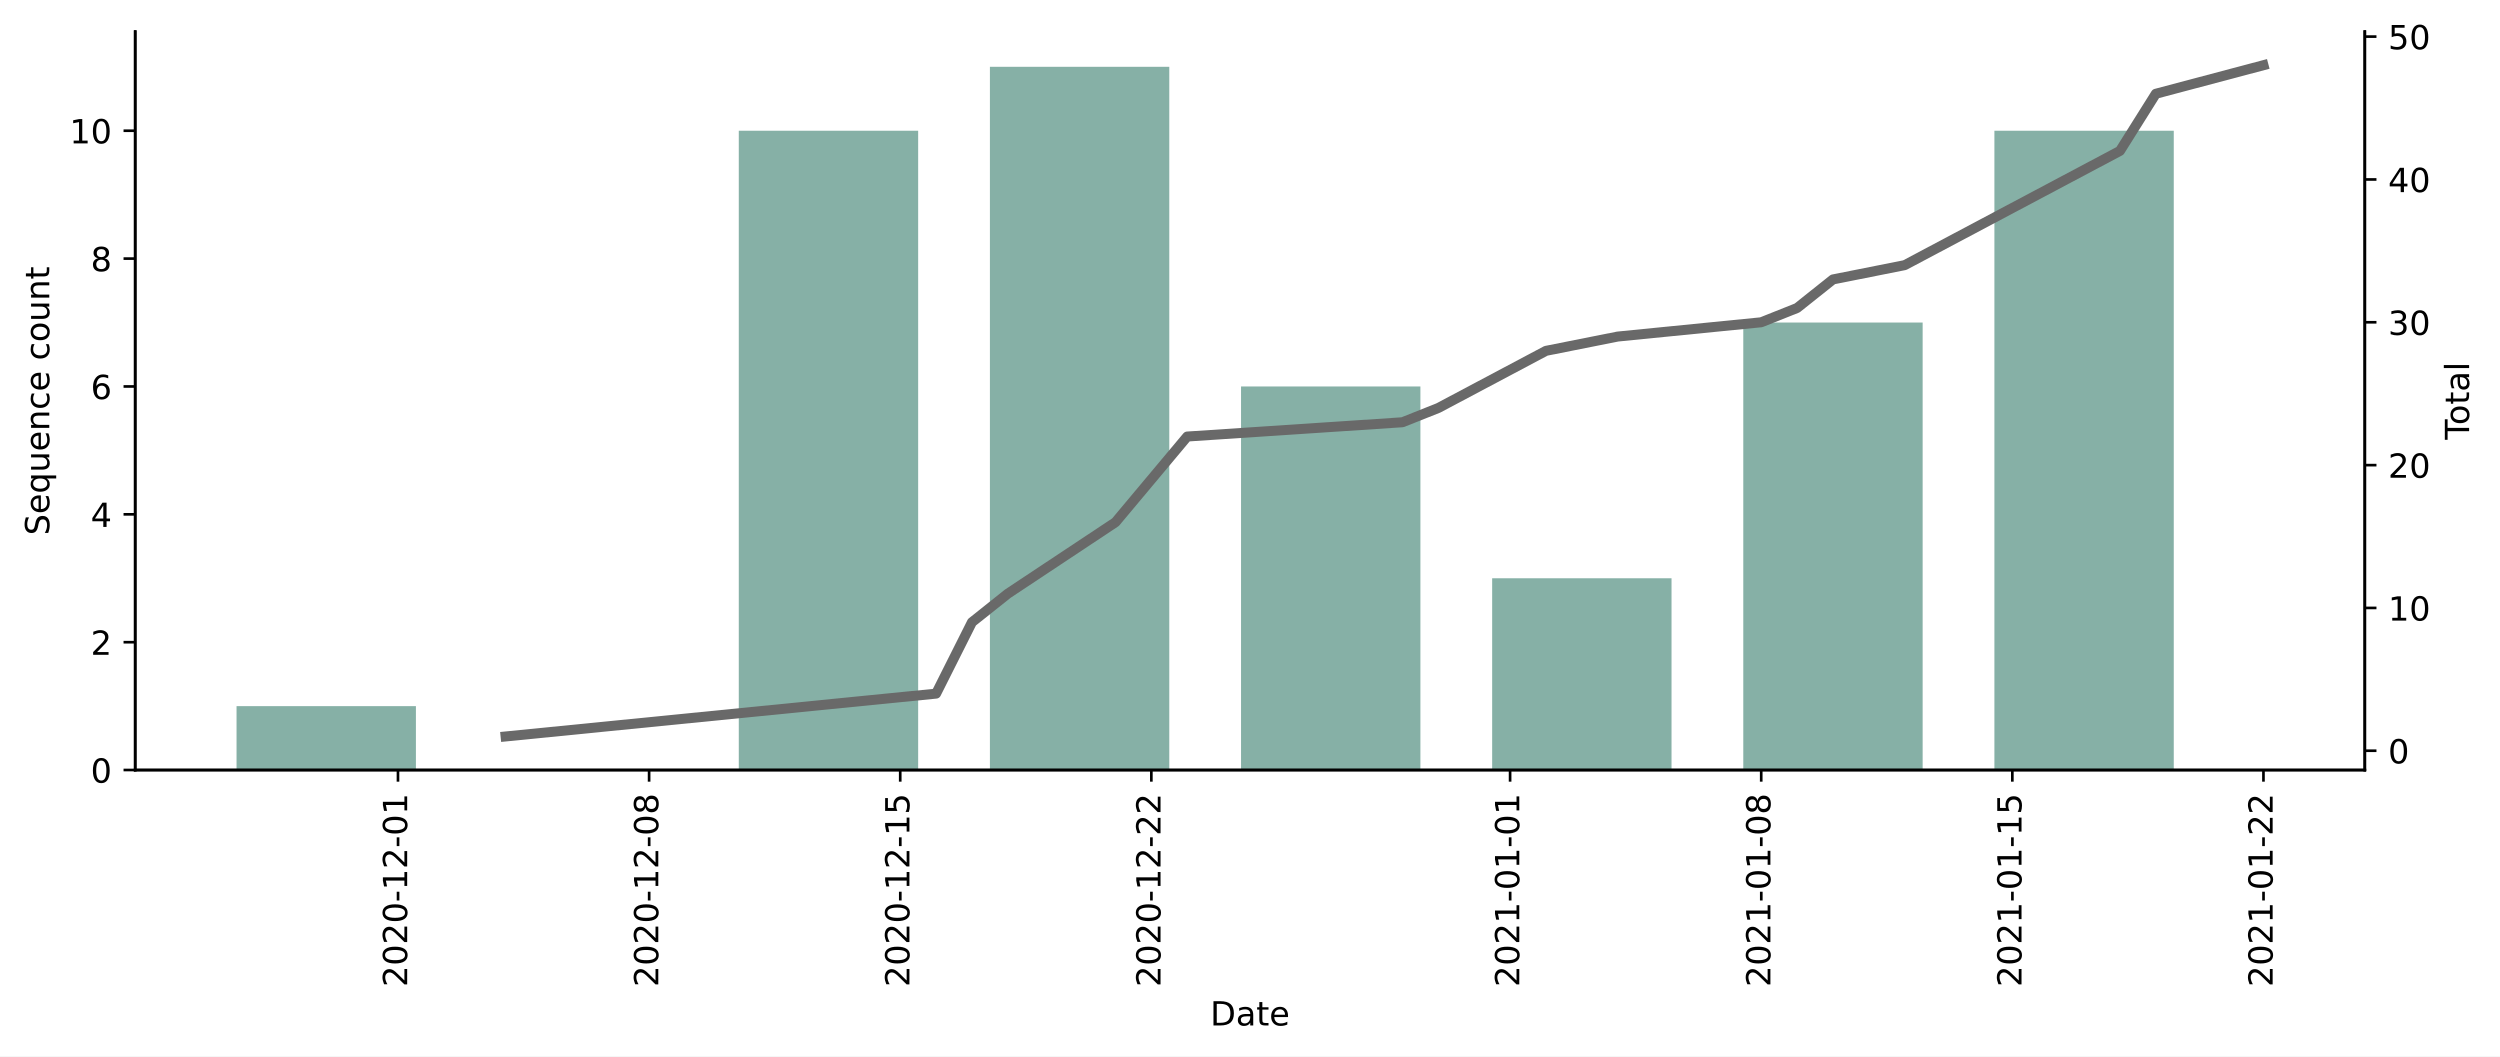
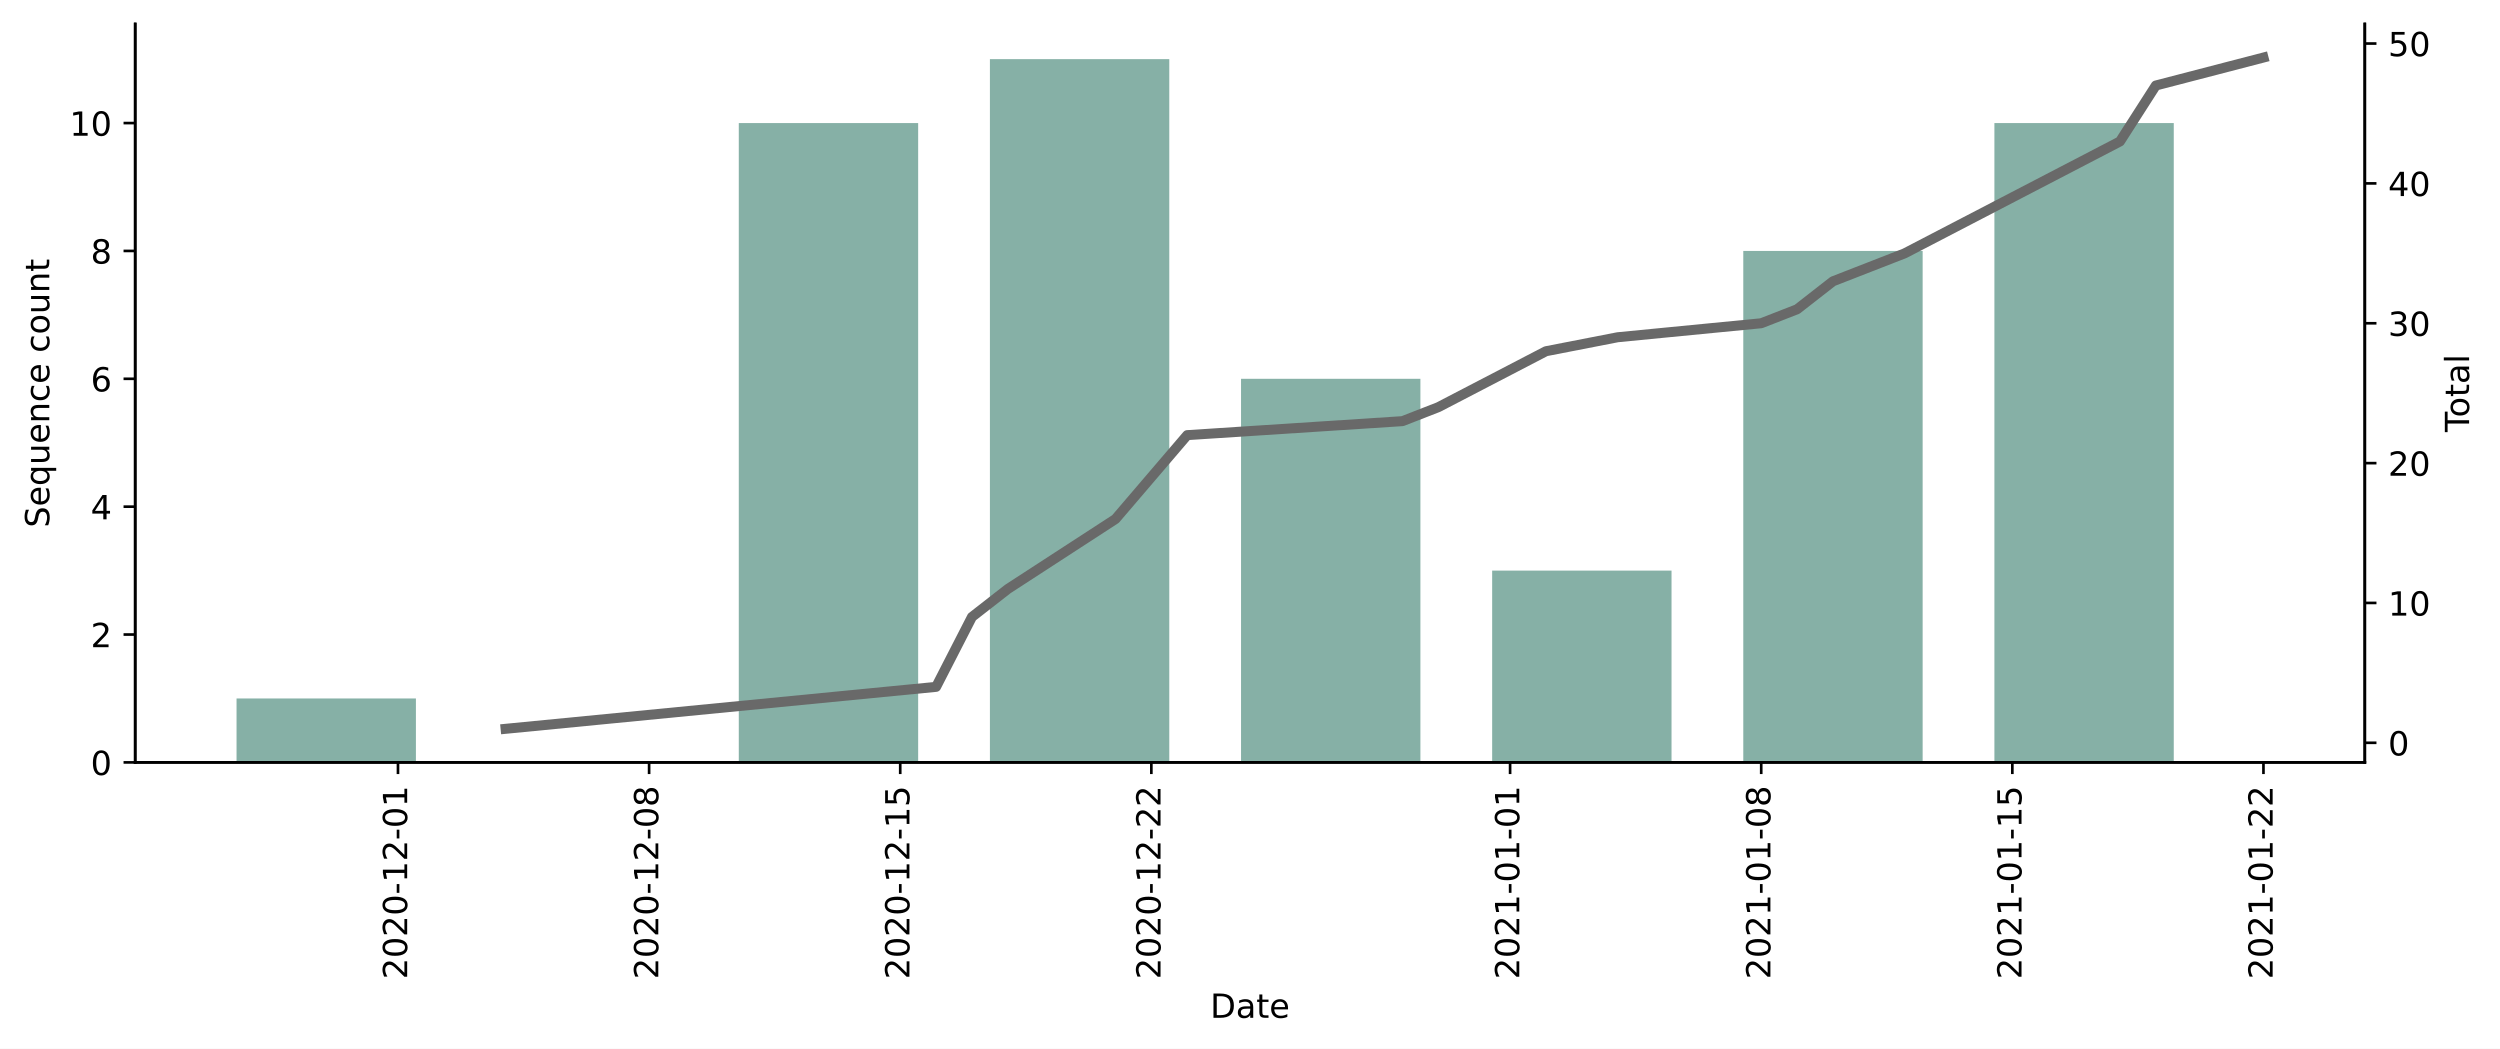
- <svg xmlns="http://www.w3.org/2000/svg" xmlns:xlink="http://www.w3.org/1999/xlink" height="317.252pt" version="1.1" viewBox="0 0 750.806 317.252" width="750.806pt">
+ <svg xmlns="http://www.w3.org/2000/svg" xmlns:xlink="http://www.w3.org/1999/xlink" height="314.954pt" version="1.1" viewBox="0 0 750.806 314.954" width="750.806pt">
  <defs>
    <style type="text/css">*{stroke-linecap:butt;stroke-linejoin:round;}</style>
  </defs>
  <g id="figure_1">
    <g id="patch_1">
-       <path d="M 0 317.252  L 750.806 317.252  L 750.806 0  L 0 0  z " style="fill:#ffffff;" />
+       <path d="M 0 314.954  L 750.806 314.954  L 750.806 0  L 0 0  z " style="fill:#ffffff;" />
    </g>
    <g id="axes_1">
      <g id="patch_2">
-         <path d="M 40.603 231.258  L 710.203 231.258  L 710.203 9.498  L 40.603 9.498  z " style="fill:#ffffff;" />
+         <path d="M 40.603 228.96  L 710.203 228.96  L 710.203 7.2  L 40.603 7.2  z " style="fill:#ffffff;" />
      </g>
      <g id="patch_3">
-         <path clip-path="url(#pc7c863f85b)" d="M 71.039 231.258  L 124.909 231.258  L 124.909 212.058  L 71.039 212.058  z " style="fill:#86b0a6;" />
+         <path clip-path="url(#p6036f2367f)" d="M 71.039 228.96  L 124.909 228.96  L 124.909 209.76  L 71.039 209.76  z " style="fill:#86b0a6;" />
      </g>
      <g id="patch_4">
-         <path clip-path="url(#pc7c863f85b)" d="M 221.875 231.258  L 275.744 231.258  L 275.744 39.258  L 221.875 39.258  z " style="fill:#86b0a6;" />
+         <path clip-path="url(#p6036f2367f)" d="M 221.875 228.96  L 275.744 228.96  L 275.744 36.96  L 221.875 36.96  z " style="fill:#86b0a6;" />
      </g>
      <g id="patch_5">
-         <path clip-path="url(#pc7c863f85b)" d="M 297.292 231.258  L 351.162 231.258  L 351.162 20.058  L 297.292 20.058  z " style="fill:#86b0a6;" />
+         <path clip-path="url(#p6036f2367f)" d="M 297.292 228.96  L 351.162 228.96  L 351.162 17.76  L 297.292 17.76  z " style="fill:#86b0a6;" />
      </g>
      <g id="patch_6">
-         <path clip-path="url(#pc7c863f85b)" d="M 372.71 231.258  L 426.579 231.258  L 426.579 116.058  L 372.71 116.058  z " style="fill:#86b0a6;" />
+         <path clip-path="url(#p6036f2367f)" d="M 372.71 228.96  L 426.579 228.96  L 426.579 113.76  L 372.71 113.76  z " style="fill:#86b0a6;" />
      </g>
      <g id="patch_7">
-         <path clip-path="url(#pc7c863f85b)" d="M 448.127 231.258  L 501.997 231.258  L 501.997 173.658  L 448.127 173.658  z " style="fill:#86b0a6;" />
+         <path clip-path="url(#p6036f2367f)" d="M 448.127 228.96  L 501.997 228.96  L 501.997 171.36  L 448.127 171.36  z " style="fill:#86b0a6;" />
      </g>
      <g id="patch_8">
-         <path clip-path="url(#pc7c863f85b)" d="M 523.545 231.258  L 577.414 231.258  L 577.414 96.858  L 523.545 96.858  z " style="fill:#86b0a6;" />
+         <path clip-path="url(#p6036f2367f)" d="M 523.545 228.96  L 577.414 228.96  L 577.414 75.36  L 523.545 75.36  z " style="fill:#86b0a6;" />
      </g>
      <g id="patch_9">
-         <path clip-path="url(#pc7c863f85b)" d="M 598.962 231.258  L 652.832 231.258  L 652.832 39.258  L 598.962 39.258  z " style="fill:#86b0a6;" />
+         <path clip-path="url(#p6036f2367f)" d="M 598.962 228.96  L 652.832 228.96  L 652.832 36.96  L 598.962 36.96  z " style="fill:#86b0a6;" />
      </g>
      <g id="matplotlib.axis_1">
        <g id="xtick_1">
          <g id="line2d_1">
            <defs>
-               <path d="M 0 0  L 0 3.5  " id="m202fbefac2" style="stroke:#000000;stroke-width:0.8;" />
-             </defs>
-             <g>
-               <use style="stroke:#000000;stroke-width:0.8;" x="119.522" xlink:href="#m202fbefac2" y="231.258" />
+               <path d="M 0 0  L 0 3.5  " id="md648a9827d" style="stroke:#000000;stroke-width:0.8;" />
+             </defs>
+             <g>
+               <use style="stroke:#000000;stroke-width:0.8;" x="119.522" xlink:href="#md648a9827d" y="228.96" />
            </g>
          </g>
          <g id="text_1">
-             <g transform="translate(122.2816 296.3736)rotate(-90)scale(0.1 -0.1)">
+             <g transform="translate(122.2816 294.0756)rotate(-90)scale(0.1 -0.1)">
              <defs>
                <path d="M 19.188 8.297  L 53.609 8.297  L 53.609 0  L 7.328 0  L 7.328 8.297  Q 12.938 14.109 22.625 23.891  Q 32.328 33.688 34.812 36.531  Q 39.547 41.844 41.422 45.531  Q 43.312 49.219 43.312 52.781  Q 43.312 58.594 39.234 62.25  Q 35.156 65.922 28.609 65.922  Q 23.969 65.922 18.812 64.312  Q 13.672 62.703 7.812 59.422  L 7.812 69.391  Q 13.766 71.781 18.938 73  Q 24.125 74.219 28.422 74.219  Q 39.75 74.219 46.484 68.547  Q 53.219 62.891 53.219 53.422  Q 53.219 48.922 51.531 44.891  Q 49.859 40.875 45.406 35.406  Q 44.188 33.984 37.641 27.219  Q 31.109 20.453 19.188 8.297  z " id="DejaVuSans-50" />
                <path d="M 31.781 66.406  Q 24.172 66.406 20.328 58.906  Q 16.5 51.422 16.5 36.375  Q 16.5 21.391 20.328 13.891  Q 24.172 6.391 31.781 6.391  Q 39.453 6.391 43.281 13.891  Q 47.125 21.391 47.125 36.375  Q 47.125 51.422 43.281 58.906  Q 39.453 66.406 31.781 66.406  z M 31.781 74.219  Q 44.047 74.219 50.516 64.516  Q 56.984 54.828 56.984 36.375  Q 56.984 17.969 50.516 8.266  Q 44.047 -1.422 31.781 -1.422  Q 19.531 -1.422 13.062 8.266  Q 6.594 17.969 6.594 36.375  Q 6.594 54.828 13.062 64.516  Q 19.531 74.219 31.781 74.219  z " id="DejaVuSans-48" />
                <path d="M 4.891 31.391  L 31.203 31.391  L 31.203 23.391  L 4.891 23.391  z " id="DejaVuSans-45" />
                <path d="M 12.406 8.297  L 28.516 8.297  L 28.516 63.922  L 10.984 60.406  L 10.984 69.391  L 28.422 72.906  L 38.281 72.906  L 38.281 8.297  L 54.391 8.297  L 54.391 0  L 12.406 0  z " id="DejaVuSans-49" />
              </defs>
              <use xlink:href="#DejaVuSans-50" />
              <use x="63.623" xlink:href="#DejaVuSans-48" />
              <use x="127.246" xlink:href="#DejaVuSans-50" />
              <use x="190.869" xlink:href="#DejaVuSans-48" />
              <use x="254.492" xlink:href="#DejaVuSans-45" />
              <use x="290.576" xlink:href="#DejaVuSans-49" />
              <use x="354.199" xlink:href="#DejaVuSans-50" />
              <use x="417.822" xlink:href="#DejaVuSans-45" />
              <use x="453.906" xlink:href="#DejaVuSans-48" />
              <use x="517.529" xlink:href="#DejaVuSans-49" />
            </g>
          </g>
        </g>
        <g id="xtick_2">
          <g id="line2d_2">
            <g>
-               <use style="stroke:#000000;stroke-width:0.8;" x="194.94" xlink:href="#m202fbefac2" y="231.258" />
+               <use style="stroke:#000000;stroke-width:0.8;" x="194.94" xlink:href="#md648a9827d" y="228.96" />
            </g>
          </g>
          <g id="text_2">
-             <g transform="translate(197.6991 296.3736)rotate(-90)scale(0.1 -0.1)">
+             <g transform="translate(197.6991 294.0756)rotate(-90)scale(0.1 -0.1)">
              <defs>
                <path d="M 31.781 34.625  Q 24.75 34.625 20.719 30.859  Q 16.703 27.094 16.703 20.516  Q 16.703 13.922 20.719 10.156  Q 24.75 6.391 31.781 6.391  Q 38.812 6.391 42.859 10.172  Q 46.922 13.969 46.922 20.516  Q 46.922 27.094 42.891 30.859  Q 38.875 34.625 31.781 34.625  z M 21.922 38.812  Q 15.578 40.375 12.031 44.719  Q 8.5 49.078 8.5 55.328  Q 8.5 64.062 14.719 69.141  Q 20.953 74.219 31.781 74.219  Q 42.672 74.219 48.875 69.141  Q 55.078 64.062 55.078 55.328  Q 55.078 49.078 51.531 44.719  Q 48 40.375 41.703 38.812  Q 48.828 37.156 52.797 32.312  Q 56.781 27.484 56.781 20.516  Q 56.781 9.906 50.312 4.234  Q 43.844 -1.422 31.781 -1.422  Q 19.734 -1.422 13.25 4.234  Q 6.781 9.906 6.781 20.516  Q 6.781 27.484 10.781 32.312  Q 14.797 37.156 21.922 38.812  z M 18.312 54.391  Q 18.312 48.734 21.844 45.562  Q 25.391 42.391 31.781 42.391  Q 38.141 42.391 41.719 45.562  Q 45.312 48.734 45.312 54.391  Q 45.312 60.062 41.719 63.234  Q 38.141 66.406 31.781 66.406  Q 25.391 66.406 21.844 63.234  Q 18.312 60.062 18.312 54.391  z " id="DejaVuSans-56" />
              </defs>
              <use xlink:href="#DejaVuSans-50" />
              <use x="63.623" xlink:href="#DejaVuSans-48" />
              <use x="127.246" xlink:href="#DejaVuSans-50" />
              <use x="190.869" xlink:href="#DejaVuSans-48" />
              <use x="254.492" xlink:href="#DejaVuSans-45" />
              <use x="290.576" xlink:href="#DejaVuSans-49" />
              <use x="354.199" xlink:href="#DejaVuSans-50" />
              <use x="417.822" xlink:href="#DejaVuSans-45" />
              <use x="453.906" xlink:href="#DejaVuSans-48" />
              <use x="517.529" xlink:href="#DejaVuSans-56" />
            </g>
          </g>
        </g>
        <g id="xtick_3">
          <g id="line2d_3">
            <g>
-               <use style="stroke:#000000;stroke-width:0.8;" x="270.357" xlink:href="#m202fbefac2" y="231.258" />
+               <use style="stroke:#000000;stroke-width:0.8;" x="270.357" xlink:href="#md648a9827d" y="228.96" />
            </g>
          </g>
          <g id="text_3">
-             <g transform="translate(273.1166 296.3736)rotate(-90)scale(0.1 -0.1)">
+             <g transform="translate(273.1166 294.0756)rotate(-90)scale(0.1 -0.1)">
              <defs>
                <path d="M 10.797 72.906  L 49.516 72.906  L 49.516 64.594  L 19.828 64.594  L 19.828 46.734  Q 21.969 47.469 24.109 47.828  Q 26.266 48.188 28.422 48.188  Q 40.625 48.188 47.75 41.5  Q 54.891 34.812 54.891 23.391  Q 54.891 11.625 47.562 5.094  Q 40.234 -1.422 26.906 -1.422  Q 22.312 -1.422 17.547 -0.641  Q 12.797 0.141 7.719 1.703  L 7.719 11.625  Q 12.109 9.234 16.797 8.062  Q 21.484 6.891 26.703 6.891  Q 35.156 6.891 40.078 11.328  Q 45.016 15.766 45.016 23.391  Q 45.016 31 40.078 35.438  Q 35.156 39.891 26.703 39.891  Q 22.75 39.891 18.812 39.016  Q 14.891 38.141 10.797 36.281  z " id="DejaVuSans-53" />
              </defs>
              <use xlink:href="#DejaVuSans-50" />
              <use x="63.623" xlink:href="#DejaVuSans-48" />
              <use x="127.246" xlink:href="#DejaVuSans-50" />
              <use x="190.869" xlink:href="#DejaVuSans-48" />
              <use x="254.492" xlink:href="#DejaVuSans-45" />
              <use x="290.576" xlink:href="#DejaVuSans-49" />
              <use x="354.199" xlink:href="#DejaVuSans-50" />
              <use x="417.822" xlink:href="#DejaVuSans-45" />
              <use x="453.906" xlink:href="#DejaVuSans-49" />
              <use x="517.529" xlink:href="#DejaVuSans-53" />
            </g>
          </g>
        </g>
        <g id="xtick_4">
          <g id="line2d_4">
            <g>
-               <use style="stroke:#000000;stroke-width:0.8;" x="345.775" xlink:href="#m202fbefac2" y="231.258" />
+               <use style="stroke:#000000;stroke-width:0.8;" x="345.775" xlink:href="#md648a9827d" y="228.96" />
            </g>
          </g>
          <g id="text_4">
-             <g transform="translate(348.5342 296.3736)rotate(-90)scale(0.1 -0.1)">
+             <g transform="translate(348.5342 294.0756)rotate(-90)scale(0.1 -0.1)">
              <use xlink:href="#DejaVuSans-50" />
              <use x="63.623" xlink:href="#DejaVuSans-48" />
              <use x="127.246" xlink:href="#DejaVuSans-50" />
              <use x="190.869" xlink:href="#DejaVuSans-48" />
              <use x="254.492" xlink:href="#DejaVuSans-45" />
              <use x="290.576" xlink:href="#DejaVuSans-49" />
              <use x="354.199" xlink:href="#DejaVuSans-50" />
              <use x="417.822" xlink:href="#DejaVuSans-45" />
              <use x="453.906" xlink:href="#DejaVuSans-50" />
              <use x="517.529" xlink:href="#DejaVuSans-50" />
            </g>
          </g>
        </g>
        <g id="xtick_5">
          <g id="line2d_5">
            <g>
-               <use style="stroke:#000000;stroke-width:0.8;" x="453.514" xlink:href="#m202fbefac2" y="231.258" />
+               <use style="stroke:#000000;stroke-width:0.8;" x="453.514" xlink:href="#md648a9827d" y="228.96" />
            </g>
          </g>
          <g id="text_5">
-             <g transform="translate(456.2735 296.3736)rotate(-90)scale(0.1 -0.1)">
+             <g transform="translate(456.2735 294.0756)rotate(-90)scale(0.1 -0.1)">
              <use xlink:href="#DejaVuSans-50" />
              <use x="63.623" xlink:href="#DejaVuSans-48" />
              <use x="127.246" xlink:href="#DejaVuSans-50" />
              <use x="190.869" xlink:href="#DejaVuSans-49" />
              <use x="254.492" xlink:href="#DejaVuSans-45" />
              <use x="290.576" xlink:href="#DejaVuSans-48" />
              <use x="354.199" xlink:href="#DejaVuSans-49" />
              <use x="417.822" xlink:href="#DejaVuSans-45" />
              <use x="453.906" xlink:href="#DejaVuSans-48" />
              <use x="517.529" xlink:href="#DejaVuSans-49" />
            </g>
          </g>
        </g>
        <g id="xtick_6">
          <g id="line2d_6">
            <g>
-               <use style="stroke:#000000;stroke-width:0.8;" x="528.932" xlink:href="#m202fbefac2" y="231.258" />
+               <use style="stroke:#000000;stroke-width:0.8;" x="528.932" xlink:href="#md648a9827d" y="228.96" />
            </g>
          </g>
          <g id="text_6">
-             <g transform="translate(531.6911 296.3736)rotate(-90)scale(0.1 -0.1)">
+             <g transform="translate(531.6911 294.0756)rotate(-90)scale(0.1 -0.1)">
              <use xlink:href="#DejaVuSans-50" />
              <use x="63.623" xlink:href="#DejaVuSans-48" />
              <use x="127.246" xlink:href="#DejaVuSans-50" />
              <use x="190.869" xlink:href="#DejaVuSans-49" />
              <use x="254.492" xlink:href="#DejaVuSans-45" />
              <use x="290.576" xlink:href="#DejaVuSans-48" />
              <use x="354.199" xlink:href="#DejaVuSans-49" />
              <use x="417.822" xlink:href="#DejaVuSans-45" />
              <use x="453.906" xlink:href="#DejaVuSans-48" />
              <use x="517.529" xlink:href="#DejaVuSans-56" />
            </g>
          </g>
        </g>
        <g id="xtick_7">
          <g id="line2d_7">
            <g>
-               <use style="stroke:#000000;stroke-width:0.8;" x="604.349" xlink:href="#m202fbefac2" y="231.258" />
+               <use style="stroke:#000000;stroke-width:0.8;" x="604.349" xlink:href="#md648a9827d" y="228.96" />
            </g>
          </g>
          <g id="text_7">
-             <g transform="translate(607.1086 296.3736)rotate(-90)scale(0.1 -0.1)">
+             <g transform="translate(607.1086 294.0756)rotate(-90)scale(0.1 -0.1)">
              <use xlink:href="#DejaVuSans-50" />
              <use x="63.623" xlink:href="#DejaVuSans-48" />
              <use x="127.246" xlink:href="#DejaVuSans-50" />
              <use x="190.869" xlink:href="#DejaVuSans-49" />
              <use x="254.492" xlink:href="#DejaVuSans-45" />
              <use x="290.576" xlink:href="#DejaVuSans-48" />
              <use x="354.199" xlink:href="#DejaVuSans-49" />
              <use x="417.822" xlink:href="#DejaVuSans-45" />
              <use x="453.906" xlink:href="#DejaVuSans-49" />
              <use x="517.529" xlink:href="#DejaVuSans-53" />
            </g>
          </g>
        </g>
        <g id="xtick_8">
          <g id="line2d_8">
            <g>
-               <use style="stroke:#000000;stroke-width:0.8;" x="679.767" xlink:href="#m202fbefac2" y="231.258" />
+               <use style="stroke:#000000;stroke-width:0.8;" x="679.767" xlink:href="#md648a9827d" y="228.96" />
            </g>
          </g>
          <g id="text_8">
-             <g transform="translate(682.5261 296.3736)rotate(-90)scale(0.1 -0.1)">
+             <g transform="translate(682.5261 294.0756)rotate(-90)scale(0.1 -0.1)">
              <use xlink:href="#DejaVuSans-50" />
              <use x="63.623" xlink:href="#DejaVuSans-48" />
              <use x="127.246" xlink:href="#DejaVuSans-50" />
              <use x="190.869" xlink:href="#DejaVuSans-49" />
              <use x="254.492" xlink:href="#DejaVuSans-45" />
              <use x="290.576" xlink:href="#DejaVuSans-48" />
              <use x="354.199" xlink:href="#DejaVuSans-49" />
              <use x="417.822" xlink:href="#DejaVuSans-45" />
              <use x="453.906" xlink:href="#DejaVuSans-50" />
              <use x="517.529" xlink:href="#DejaVuSans-50" />
            </g>
          </g>
        </g>
        <g id="text_9">
-           <g transform="translate(363.4523 307.972)scale(0.1 -0.1)">
+           <g transform="translate(363.4523 305.6741)scale(0.1 -0.1)">
            <defs>
              <path d="M 19.672 64.797  L 19.672 8.109  L 31.594 8.109  Q 46.688 8.109 53.688 14.938  Q 60.688 21.781 60.688 36.531  Q 60.688 51.172 53.688 57.984  Q 46.688 64.797 31.594 64.797  z M 9.812 72.906  L 30.078 72.906  Q 51.266 72.906 61.172 64.094  Q 71.094 55.281 71.094 36.531  Q 71.094 17.672 61.125 8.828  Q 51.172 0 30.078 0  L 9.812 0  z " id="DejaVuSans-68" />
              <path d="M 34.281 27.484  Q 23.391 27.484 19.188 25  Q 14.984 22.516 14.984 16.5  Q 14.984 11.719 18.141 8.906  Q 21.297 6.109 26.703 6.109  Q 34.188 6.109 38.703 11.406  Q 43.219 16.703 43.219 25.484  L 43.219 27.484  z M 52.203 31.203  L 52.203 0  L 43.219 0  L 43.219 8.297  Q 40.141 3.328 35.547 0.953  Q 30.953 -1.422 24.312 -1.422  Q 15.922 -1.422 10.953 3.297  Q 6 8.016 6 15.922  Q 6 25.141 12.172 29.828  Q 18.359 34.516 30.609 34.516  L 43.219 34.516  L 43.219 35.406  Q 43.219 41.609 39.141 45  Q 35.062 48.391 27.688 48.391  Q 23 48.391 18.547 47.266  Q 14.109 46.141 10.016 43.891  L 10.016 52.203  Q 14.938 54.109 19.578 55.047  Q 24.219 56 28.609 56  Q 40.484 56 46.344 49.844  Q 52.203 43.703 52.203 31.203  z " id="DejaVuSans-97" />
              <path d="M 18.312 70.219  L 18.312 54.688  L 36.812 54.688  L 36.812 47.703  L 18.312 47.703  L 18.312 18.016  Q 18.312 11.328 20.141 9.422  Q 21.969 7.516 27.594 7.516  L 36.812 7.516  L 36.812 0  L 27.594 0  Q 17.188 0 13.234 3.875  Q 9.281 7.766 9.281 18.016  L 9.281 47.703  L 2.688 47.703  L 2.688 54.688  L 9.281 54.688  L 9.281 70.219  z " id="DejaVuSans-116" />
              <path d="M 56.203 29.594  L 56.203 25.203  L 14.891 25.203  Q 15.484 15.922 20.484 11.062  Q 25.484 6.203 34.422 6.203  Q 39.594 6.203 44.453 7.469  Q 49.312 8.734 54.109 11.281  L 54.109 2.781  Q 49.266 0.734 44.188 -0.344  Q 39.109 -1.422 33.891 -1.422  Q 20.797 -1.422 13.156 6.188  Q 5.516 13.812 5.516 26.812  Q 5.516 40.234 12.766 48.109  Q 20.016 56 32.328 56  Q 43.359 56 49.781 48.891  Q 56.203 41.797 56.203 29.594  z M 47.219 32.234  Q 47.125 39.594 43.094 43.984  Q 39.062 48.391 32.422 48.391  Q 24.906 48.391 20.391 44.141  Q 15.875 39.891 15.188 32.172  z " id="DejaVuSans-101" />
            </defs>
            <use xlink:href="#DejaVuSans-68" />
            <use x="77.002" xlink:href="#DejaVuSans-97" />
            <use x="138.281" xlink:href="#DejaVuSans-116" />
            <use x="177.49" xlink:href="#DejaVuSans-101" />
          </g>
        </g>
      </g>
      <g id="matplotlib.axis_2">
        <g id="ytick_1">
          <g id="line2d_9">
            <defs>
-               <path d="M 0 0  L -3.5 0  " id="m7f5819f929" style="stroke:#000000;stroke-width:0.8;" />
-             </defs>
-             <g>
-               <use style="stroke:#000000;stroke-width:0.8;" x="40.603" xlink:href="#m7f5819f929" y="231.258" />
+               <path d="M 0 0  L -3.5 0  " id="m271f91cf0e" style="stroke:#000000;stroke-width:0.8;" />
+             </defs>
+             <g>
+               <use style="stroke:#000000;stroke-width:0.8;" x="40.603" xlink:href="#m271f91cf0e" y="228.96" />
            </g>
          </g>
          <g id="text_10">
-             <g transform="translate(27.24063 235.0572)scale(0.1 -0.1)">
+             <g transform="translate(27.24063 232.7592)scale(0.1 -0.1)">
              <use xlink:href="#DejaVuSans-48" />
            </g>
          </g>
        </g>
        <g id="ytick_2">
          <g id="line2d_10">
            <g>
-               <use style="stroke:#000000;stroke-width:0.8;" x="40.603" xlink:href="#m7f5819f929" y="192.858" />
+               <use style="stroke:#000000;stroke-width:0.8;" x="40.603" xlink:href="#m271f91cf0e" y="190.56" />
            </g>
          </g>
          <g id="text_11">
-             <g transform="translate(27.24063 196.6572)scale(0.1 -0.1)">
+             <g transform="translate(27.24063 194.3592)scale(0.1 -0.1)">
              <use xlink:href="#DejaVuSans-50" />
            </g>
          </g>
        </g>
        <g id="ytick_3">
          <g id="line2d_11">
            <g>
-               <use style="stroke:#000000;stroke-width:0.8;" x="40.603" xlink:href="#m7f5819f929" y="154.458" />
+               <use style="stroke:#000000;stroke-width:0.8;" x="40.603" xlink:href="#m271f91cf0e" y="152.16" />
            </g>
          </g>
          <g id="text_12">
-             <g transform="translate(27.24063 158.2572)scale(0.1 -0.1)">
+             <g transform="translate(27.24063 155.9592)scale(0.1 -0.1)">
              <defs>
                <path d="M 37.797 64.312  L 12.891 25.391  L 37.797 25.391  z M 35.203 72.906  L 47.609 72.906  L 47.609 25.391  L 58.016 25.391  L 58.016 17.188  L 47.609 17.188  L 47.609 0  L 37.797 0  L 37.797 17.188  L 4.891 17.188  L 4.891 26.703  z " id="DejaVuSans-52" />
              </defs>
              <use xlink:href="#DejaVuSans-52" />
            </g>
          </g>
        </g>
        <g id="ytick_4">
          <g id="line2d_12">
            <g>
-               <use style="stroke:#000000;stroke-width:0.8;" x="40.603" xlink:href="#m7f5819f929" y="116.058" />
+               <use style="stroke:#000000;stroke-width:0.8;" x="40.603" xlink:href="#m271f91cf0e" y="113.76" />
            </g>
          </g>
          <g id="text_13">
-             <g transform="translate(27.24063 119.8572)scale(0.1 -0.1)">
+             <g transform="translate(27.24063 117.5592)scale(0.1 -0.1)">
              <defs>
                <path d="M 33.016 40.375  Q 26.375 40.375 22.484 35.828  Q 18.609 31.297 18.609 23.391  Q 18.609 15.531 22.484 10.953  Q 26.375 6.391 33.016 6.391  Q 39.656 6.391 43.531 10.953  Q 47.406 15.531 47.406 23.391  Q 47.406 31.297 43.531 35.828  Q 39.656 40.375 33.016 40.375  z M 52.594 71.297  L 52.594 62.312  Q 48.875 64.062 45.094 64.984  Q 41.312 65.922 37.594 65.922  Q 27.828 65.922 22.672 59.328  Q 17.531 52.734 16.797 39.406  Q 19.672 43.656 24.016 45.922  Q 28.375 48.188 33.594 48.188  Q 44.578 48.188 50.953 41.516  Q 57.328 34.859 57.328 23.391  Q 57.328 12.156 50.688 5.359  Q 44.047 -1.422 33.016 -1.422  Q 20.359 -1.422 13.672 8.266  Q 6.984 17.969 6.984 36.375  Q 6.984 53.656 15.188 63.938  Q 23.391 74.219 37.203 74.219  Q 40.922 74.219 44.703 73.484  Q 48.484 72.75 52.594 71.297  z " id="DejaVuSans-54" />
              </defs>
              <use xlink:href="#DejaVuSans-54" />
            </g>
          </g>
        </g>
        <g id="ytick_5">
          <g id="line2d_13">
            <g>
-               <use style="stroke:#000000;stroke-width:0.8;" x="40.603" xlink:href="#m7f5819f929" y="77.658" />
+               <use style="stroke:#000000;stroke-width:0.8;" x="40.603" xlink:href="#m271f91cf0e" y="75.36" />
            </g>
          </g>
          <g id="text_14">
-             <g transform="translate(27.24063 81.45716)scale(0.1 -0.1)">
+             <g transform="translate(27.24063 79.15922)scale(0.1 -0.1)">
              <use xlink:href="#DejaVuSans-56" />
            </g>
          </g>
        </g>
        <g id="ytick_6">
          <g id="line2d_14">
            <g>
-               <use style="stroke:#000000;stroke-width:0.8;" x="40.603" xlink:href="#m7f5819f929" y="39.258" />
+               <use style="stroke:#000000;stroke-width:0.8;" x="40.603" xlink:href="#m271f91cf0e" y="36.96" />
            </g>
          </g>
          <g id="text_15">
-             <g transform="translate(20.87813 43.05716)scale(0.1 -0.1)">
+             <g transform="translate(20.87813 40.75922)scale(0.1 -0.1)">
              <use xlink:href="#DejaVuSans-49" />
              <use x="63.623" xlink:href="#DejaVuSans-48" />
            </g>
          </g>
        </g>
        <g id="text_16">
-           <g transform="translate(14.79844 160.7381)rotate(-90)scale(0.1 -0.1)">
+           <g transform="translate(14.79844 158.4402)rotate(-90)scale(0.1 -0.1)">
            <defs>
              <path d="M 53.516 70.516  L 53.516 60.891  Q 47.906 63.578 42.922 64.891  Q 37.938 66.219 33.297 66.219  Q 25.25 66.219 20.875 63.094  Q 16.5 59.969 16.5 54.203  Q 16.5 49.359 19.406 46.891  Q 22.312 44.438 30.422 42.922  L 36.375 41.703  Q 47.406 39.594 52.656 34.297  Q 57.906 29 57.906 20.125  Q 57.906 9.516 50.797 4.047  Q 43.703 -1.422 29.984 -1.422  Q 24.812 -1.422 18.969 -0.25  Q 13.141 0.922 6.891 3.219  L 6.891 13.375  Q 12.891 10.016 18.656 8.297  Q 24.422 6.594 29.984 6.594  Q 38.422 6.594 43.016 9.906  Q 47.609 13.234 47.609 19.391  Q 47.609 24.75 44.312 27.781  Q 41.016 30.812 33.5 32.328  L 27.484 33.5  Q 16.453 35.688 11.516 40.375  Q 6.594 45.062 6.594 53.422  Q 6.594 63.094 13.406 68.656  Q 20.219 74.219 32.172 74.219  Q 37.312 74.219 42.625 73.281  Q 47.953 72.359 53.516 70.516  z " id="DejaVuSans-83" />
              <path d="M 14.797 27.297  Q 14.797 17.391 18.875 11.75  Q 22.953 6.109 30.078 6.109  Q 37.203 6.109 41.297 11.75  Q 45.406 17.391 45.406 27.297  Q 45.406 37.203 41.297 42.844  Q 37.203 48.484 30.078 48.484  Q 22.953 48.484 18.875 42.844  Q 14.797 37.203 14.797 27.297  z M 45.406 8.203  Q 42.578 3.328 38.25 0.953  Q 33.938 -1.422 27.875 -1.422  Q 17.969 -1.422 11.734 6.484  Q 5.516 14.406 5.516 27.297  Q 5.516 40.188 11.734 48.094  Q 17.969 56 27.875 56  Q 33.938 56 38.25 53.625  Q 42.578 51.266 45.406 46.391  L 45.406 54.688  L 54.391 54.688  L 54.391 -20.797  L 45.406 -20.797  z " id="DejaVuSans-113" />
              <path d="M 8.5 21.578  L 8.5 54.688  L 17.484 54.688  L 17.484 21.922  Q 17.484 14.156 20.5 10.266  Q 23.531 6.391 29.594 6.391  Q 36.859 6.391 41.078 11.031  Q 45.312 15.672 45.312 23.688  L 45.312 54.688  L 54.297 54.688  L 54.297 0  L 45.312 0  L 45.312 8.406  Q 42.047 3.422 37.719 1  Q 33.406 -1.422 27.688 -1.422  Q 18.266 -1.422 13.375 4.438  Q 8.5 10.297 8.5 21.578  z M 31.109 56  z " id="DejaVuSans-117" />
              <path d="M 54.891 33.016  L 54.891 0  L 45.906 0  L 45.906 32.719  Q 45.906 40.484 42.875 44.328  Q 39.844 48.188 33.797 48.188  Q 26.516 48.188 22.312 43.547  Q 18.109 38.922 18.109 30.906  L 18.109 0  L 9.078 0  L 9.078 54.688  L 18.109 54.688  L 18.109 46.188  Q 21.344 51.125 25.703 53.562  Q 30.078 56 35.797 56  Q 45.219 56 50.047 50.172  Q 54.891 44.344 54.891 33.016  z " id="DejaVuSans-110" />
              <path d="M 48.781 52.594  L 48.781 44.188  Q 44.969 46.297 41.141 47.344  Q 37.312 48.391 33.406 48.391  Q 24.656 48.391 19.812 42.844  Q 14.984 37.312 14.984 27.297  Q 14.984 17.281 19.812 11.734  Q 24.656 6.203 33.406 6.203  Q 37.312 6.203 41.141 7.25  Q 44.969 8.297 48.781 10.406  L 48.781 2.094  Q 45.016 0.344 40.984 -0.531  Q 36.969 -1.422 32.422 -1.422  Q 20.062 -1.422 12.781 6.344  Q 5.516 14.109 5.516 27.297  Q 5.516 40.672 12.859 48.328  Q 20.219 56 33.016 56  Q 37.156 56 41.109 55.141  Q 45.062 54.297 48.781 52.594  z " id="DejaVuSans-99" />
              <path id="DejaVuSans-32" />
              <path d="M 30.609 48.391  Q 23.391 48.391 19.188 42.75  Q 14.984 37.109 14.984 27.297  Q 14.984 17.484 19.156 11.844  Q 23.344 6.203 30.609 6.203  Q 37.797 6.203 41.984 11.859  Q 46.188 17.531 46.188 27.297  Q 46.188 37.016 41.984 42.703  Q 37.797 48.391 30.609 48.391  z M 30.609 56  Q 42.328 56 49.016 48.375  Q 55.719 40.766 55.719 27.297  Q 55.719 13.875 49.016 6.219  Q 42.328 -1.422 30.609 -1.422  Q 18.844 -1.422 12.172 6.219  Q 5.516 13.875 5.516 27.297  Q 5.516 40.766 12.172 48.375  Q 18.844 56 30.609 56  z " id="DejaVuSans-111" />
            </defs>
            <use xlink:href="#DejaVuSans-83" />
            <use x="63.477" xlink:href="#DejaVuSans-101" />
            <use x="125" xlink:href="#DejaVuSans-113" />
            <use x="188.477" xlink:href="#DejaVuSans-117" />
            <use x="251.855" xlink:href="#DejaVuSans-101" />
            <use x="313.379" xlink:href="#DejaVuSans-110" />
            <use x="376.758" xlink:href="#DejaVuSans-99" />
            <use x="431.738" xlink:href="#DejaVuSans-101" />
            <use x="493.262" xlink:href="#DejaVuSans-32" />
            <use x="525.049" xlink:href="#DejaVuSans-99" />
            <use x="580.029" xlink:href="#DejaVuSans-111" />
            <use x="641.211" xlink:href="#DejaVuSans-117" />
            <use x="704.59" xlink:href="#DejaVuSans-110" />
            <use x="767.969" xlink:href="#DejaVuSans-116" />
          </g>
        </g>
      </g>
      <g id="patch_10">
-         <path d="M 40.603 231.258  L 40.603 9.498  " style="fill:none;stroke:#000000;stroke-linecap:square;stroke-linejoin:miter;stroke-width:0.8;" />
+         <path d="M 40.603 228.96  L 40.603 7.2  " style="fill:none;stroke:#000000;stroke-linecap:square;stroke-linejoin:miter;stroke-width:0.8;" />
      </g>
      <g id="patch_11">
-         <path d="M 710.203 231.258  L 710.203 9.498  " style="fill:none;stroke:#000000;stroke-linecap:square;stroke-linejoin:miter;stroke-width:0.8;" />
+         <path d="M 710.203 228.96  L 710.203 7.2  " style="fill:none;stroke:#000000;stroke-linecap:square;stroke-linejoin:miter;stroke-width:0.8;" />
      </g>
      <g id="patch_12">
-         <path d="M 40.603 231.258  L 710.203 231.258  " style="fill:none;stroke:#000000;stroke-linecap:square;stroke-linejoin:miter;stroke-width:0.8;" />
+         <path d="M 40.603 228.96  L 710.203 228.96  " style="fill:none;stroke:#000000;stroke-linecap:square;stroke-linejoin:miter;stroke-width:0.8;" />
      </g>
    </g>
    <g id="axes_2">
      <g id="matplotlib.axis_3">
        <g id="ytick_7">
          <g id="line2d_15">
            <defs>
-               <path d="M 0 0  L 3.5 0  " id="m2ef77a2b6f" style="stroke:#000000;stroke-width:0.8;" />
-             </defs>
-             <g>
-               <use style="stroke:#000000;stroke-width:0.8;" x="710.203" xlink:href="#m2ef77a2b6f" y="225.467" />
+               <path d="M 0 0  L 3.5 0  " id="m2fe898502a" style="stroke:#000000;stroke-width:0.8;" />
+             </defs>
+             <g>
+               <use style="stroke:#000000;stroke-width:0.8;" x="710.203" xlink:href="#m2fe898502a" y="223.08" />
            </g>
          </g>
          <g id="text_17">
-             <g transform="translate(717.2031 229.2665)scale(0.1 -0.1)">
+             <g transform="translate(717.2031 226.8792)scale(0.1 -0.1)">
              <use xlink:href="#DejaVuSans-48" />
            </g>
          </g>
        </g>
        <g id="ytick_8">
          <g id="line2d_16">
            <g>
-               <use style="stroke:#000000;stroke-width:0.8;" x="710.203" xlink:href="#m2ef77a2b6f" y="182.574" />
+               <use style="stroke:#000000;stroke-width:0.8;" x="710.203" xlink:href="#m2fe898502a" y="181.08" />
            </g>
          </g>
          <g id="text_18">
-             <g transform="translate(717.2031 186.3729)scale(0.1 -0.1)">
+             <g transform="translate(717.2031 184.8792)scale(0.1 -0.1)">
              <use xlink:href="#DejaVuSans-49" />
              <use x="63.623" xlink:href="#DejaVuSans-48" />
            </g>
          </g>
        </g>
        <g id="ytick_9">
          <g id="line2d_17">
            <g>
-               <use style="stroke:#000000;stroke-width:0.8;" x="710.203" xlink:href="#m2ef77a2b6f" y="139.68" />
+               <use style="stroke:#000000;stroke-width:0.8;" x="710.203" xlink:href="#m2fe898502a" y="139.08" />
            </g>
          </g>
          <g id="text_19">
-             <g transform="translate(717.2031 143.4793)scale(0.1 -0.1)">
+             <g transform="translate(717.2031 142.8792)scale(0.1 -0.1)">
              <use xlink:href="#DejaVuSans-50" />
              <use x="63.623" xlink:href="#DejaVuSans-48" />
            </g>
          </g>
        </g>
        <g id="ytick_10">
          <g id="line2d_18">
            <g>
-               <use style="stroke:#000000;stroke-width:0.8;" x="710.203" xlink:href="#m2ef77a2b6f" y="96.786" />
+               <use style="stroke:#000000;stroke-width:0.8;" x="710.203" xlink:href="#m2fe898502a" y="97.08" />
            </g>
          </g>
          <g id="text_20">
-             <g transform="translate(717.2031 100.5857)scale(0.1 -0.1)">
+             <g transform="translate(717.2031 100.8792)scale(0.1 -0.1)">
              <defs>
                <path d="M 40.578 39.312  Q 47.656 37.797 51.625 33  Q 55.609 28.219 55.609 21.188  Q 55.609 10.406 48.188 4.484  Q 40.766 -1.422 27.094 -1.422  Q 22.516 -1.422 17.656 -0.516  Q 12.797 0.391 7.625 2.203  L 7.625 11.719  Q 11.719 9.328 16.594 8.109  Q 21.484 6.891 26.812 6.891  Q 36.078 6.891 40.938 10.547  Q 45.797 14.203 45.797 21.188  Q 45.797 27.641 41.281 31.266  Q 36.766 34.906 28.719 34.906  L 20.219 34.906  L 20.219 43.016  L 29.109 43.016  Q 36.375 43.016 40.234 45.922  Q 44.094 48.828 44.094 54.297  Q 44.094 59.906 40.109 62.906  Q 36.141 65.922 28.719 65.922  Q 24.656 65.922 20.016 65.031  Q 15.375 64.156 9.812 62.312  L 9.812 71.094  Q 15.438 72.656 20.344 73.438  Q 25.25 74.219 29.594 74.219  Q 40.828 74.219 47.359 69.109  Q 53.906 64.016 53.906 55.328  Q 53.906 49.266 50.438 45.094  Q 46.969 40.922 40.578 39.312  z " id="DejaVuSans-51" />
              </defs>
              <use xlink:href="#DejaVuSans-51" />
              <use x="63.623" xlink:href="#DejaVuSans-48" />
            </g>
          </g>
        </g>
        <g id="ytick_11">
          <g id="line2d_19">
            <g>
-               <use style="stroke:#000000;stroke-width:0.8;" x="710.203" xlink:href="#m2ef77a2b6f" y="53.893" />
+               <use style="stroke:#000000;stroke-width:0.8;" x="710.203" xlink:href="#m2fe898502a" y="55.08" />
            </g>
          </g>
          <g id="text_21">
-             <g transform="translate(717.2031 57.69206)scale(0.1 -0.1)">
+             <g transform="translate(717.2031 58.87922)scale(0.1 -0.1)">
              <use xlink:href="#DejaVuSans-52" />
              <use x="63.623" xlink:href="#DejaVuSans-48" />
            </g>
          </g>
        </g>
        <g id="ytick_12">
          <g id="line2d_20">
            <g>
-               <use style="stroke:#000000;stroke-width:0.8;" x="710.203" xlink:href="#m2ef77a2b6f" y="10.999" />
+               <use style="stroke:#000000;stroke-width:0.8;" x="710.203" xlink:href="#m2fe898502a" y="13.08" />
            </g>
          </g>
          <g id="text_22">
-             <g transform="translate(717.2031 14.79844)scale(0.1 -0.1)">
+             <g transform="translate(717.2031 16.87922)scale(0.1 -0.1)">
              <use xlink:href="#DejaVuSans-53" />
              <use x="63.623" xlink:href="#DejaVuSans-48" />
            </g>
          </g>
        </g>
        <g id="text_23">
-           <g transform="translate(741.5266 132.0545)rotate(-90)scale(0.1 -0.1)">
+           <g transform="translate(741.5266 129.7566)rotate(-90)scale(0.1 -0.1)">
            <defs>
              <path d="M -0.297 72.906  L 61.375 72.906  L 61.375 64.594  L 35.5 64.594  L 35.5 0  L 25.594 0  L 25.594 64.594  L -0.297 64.594  z " id="DejaVuSans-84" />
              <path d="M 9.422 75.984  L 18.406 75.984  L 18.406 0  L 9.422 0  z " id="DejaVuSans-108" />
            </defs>
            <use xlink:href="#DejaVuSans-84" />
            <use x="44.084" xlink:href="#DejaVuSans-111" />
            <use x="105.266" xlink:href="#DejaVuSans-116" />
            <use x="144.475" xlink:href="#DejaVuSans-97" />
            <use x="205.754" xlink:href="#DejaVuSans-108" />
          </g>
        </g>
      </g>
      <g id="line2d_21">
-         <path clip-path="url(#pc7c863f85b)" d="M 151.844 221.178  L 281.131 208.31  L 291.905 186.863  L 302.679 178.284  L 335.001 156.838  L 345.775 143.969  L 356.549 131.101  L 421.192 126.812  L 431.966 122.523  L 464.288 105.365  L 485.836 101.076  L 528.932 96.786  L 539.706 92.497  L 550.48 83.918  L 572.027 79.629  L 604.349 62.472  L 636.671 45.314  L 647.445 28.157  L 679.767 19.578  " style="fill:none;stroke:#696969;stroke-linecap:square;stroke-width:3;" />
+         <path clip-path="url(#p6036f2367f)" d="M 151.844 218.88  L 281.131 206.28  L 291.905 185.28  L 302.679 176.88  L 335.001 155.88  L 345.775 143.28  L 356.549 130.68  L 421.192 126.48  L 431.966 122.28  L 464.288 105.48  L 485.836 101.28  L 528.932 97.08  L 539.706 92.88  L 550.48 84.48  L 561.253 80.28  L 572.027 76.08  L 604.349 59.28  L 636.671 42.48  L 647.445 25.68  L 679.767 17.28  " style="fill:none;stroke:#696969;stroke-linecap:square;stroke-width:3;" />
      </g>
      <g id="patch_13">
-         <path d="M 40.603 231.258  L 40.603 9.498  " style="fill:none;stroke:#000000;stroke-linecap:square;stroke-linejoin:miter;stroke-width:0.8;" />
+         <path d="M 40.603 228.96  L 40.603 7.2  " style="fill:none;stroke:#000000;stroke-linecap:square;stroke-linejoin:miter;stroke-width:0.8;" />
      </g>
      <g id="patch_14">
-         <path d="M 710.203 231.258  L 710.203 9.498  " style="fill:none;stroke:#000000;stroke-linecap:square;stroke-linejoin:miter;stroke-width:0.8;" />
+         <path d="M 710.203 228.96  L 710.203 7.2  " style="fill:none;stroke:#000000;stroke-linecap:square;stroke-linejoin:miter;stroke-width:0.8;" />
      </g>
      <g id="patch_15">
-         <path d="M 40.603 231.258  L 710.203 231.258  " style="fill:none;stroke:#000000;stroke-linecap:square;stroke-linejoin:miter;stroke-width:0.8;" />
+         <path d="M 40.603 228.96  L 710.203 228.96  " style="fill:none;stroke:#000000;stroke-linecap:square;stroke-linejoin:miter;stroke-width:0.8;" />
      </g>
    </g>
  </g>
  <defs>
-     <clipPath id="pc7c863f85b">
-       <rect height="221.76" width="669.6" x="40.603" y="9.498" />
+     <clipPath id="p6036f2367f">
+       <rect height="221.76" width="669.6" x="40.603" y="7.2" />
    </clipPath>
  </defs>
</svg>
